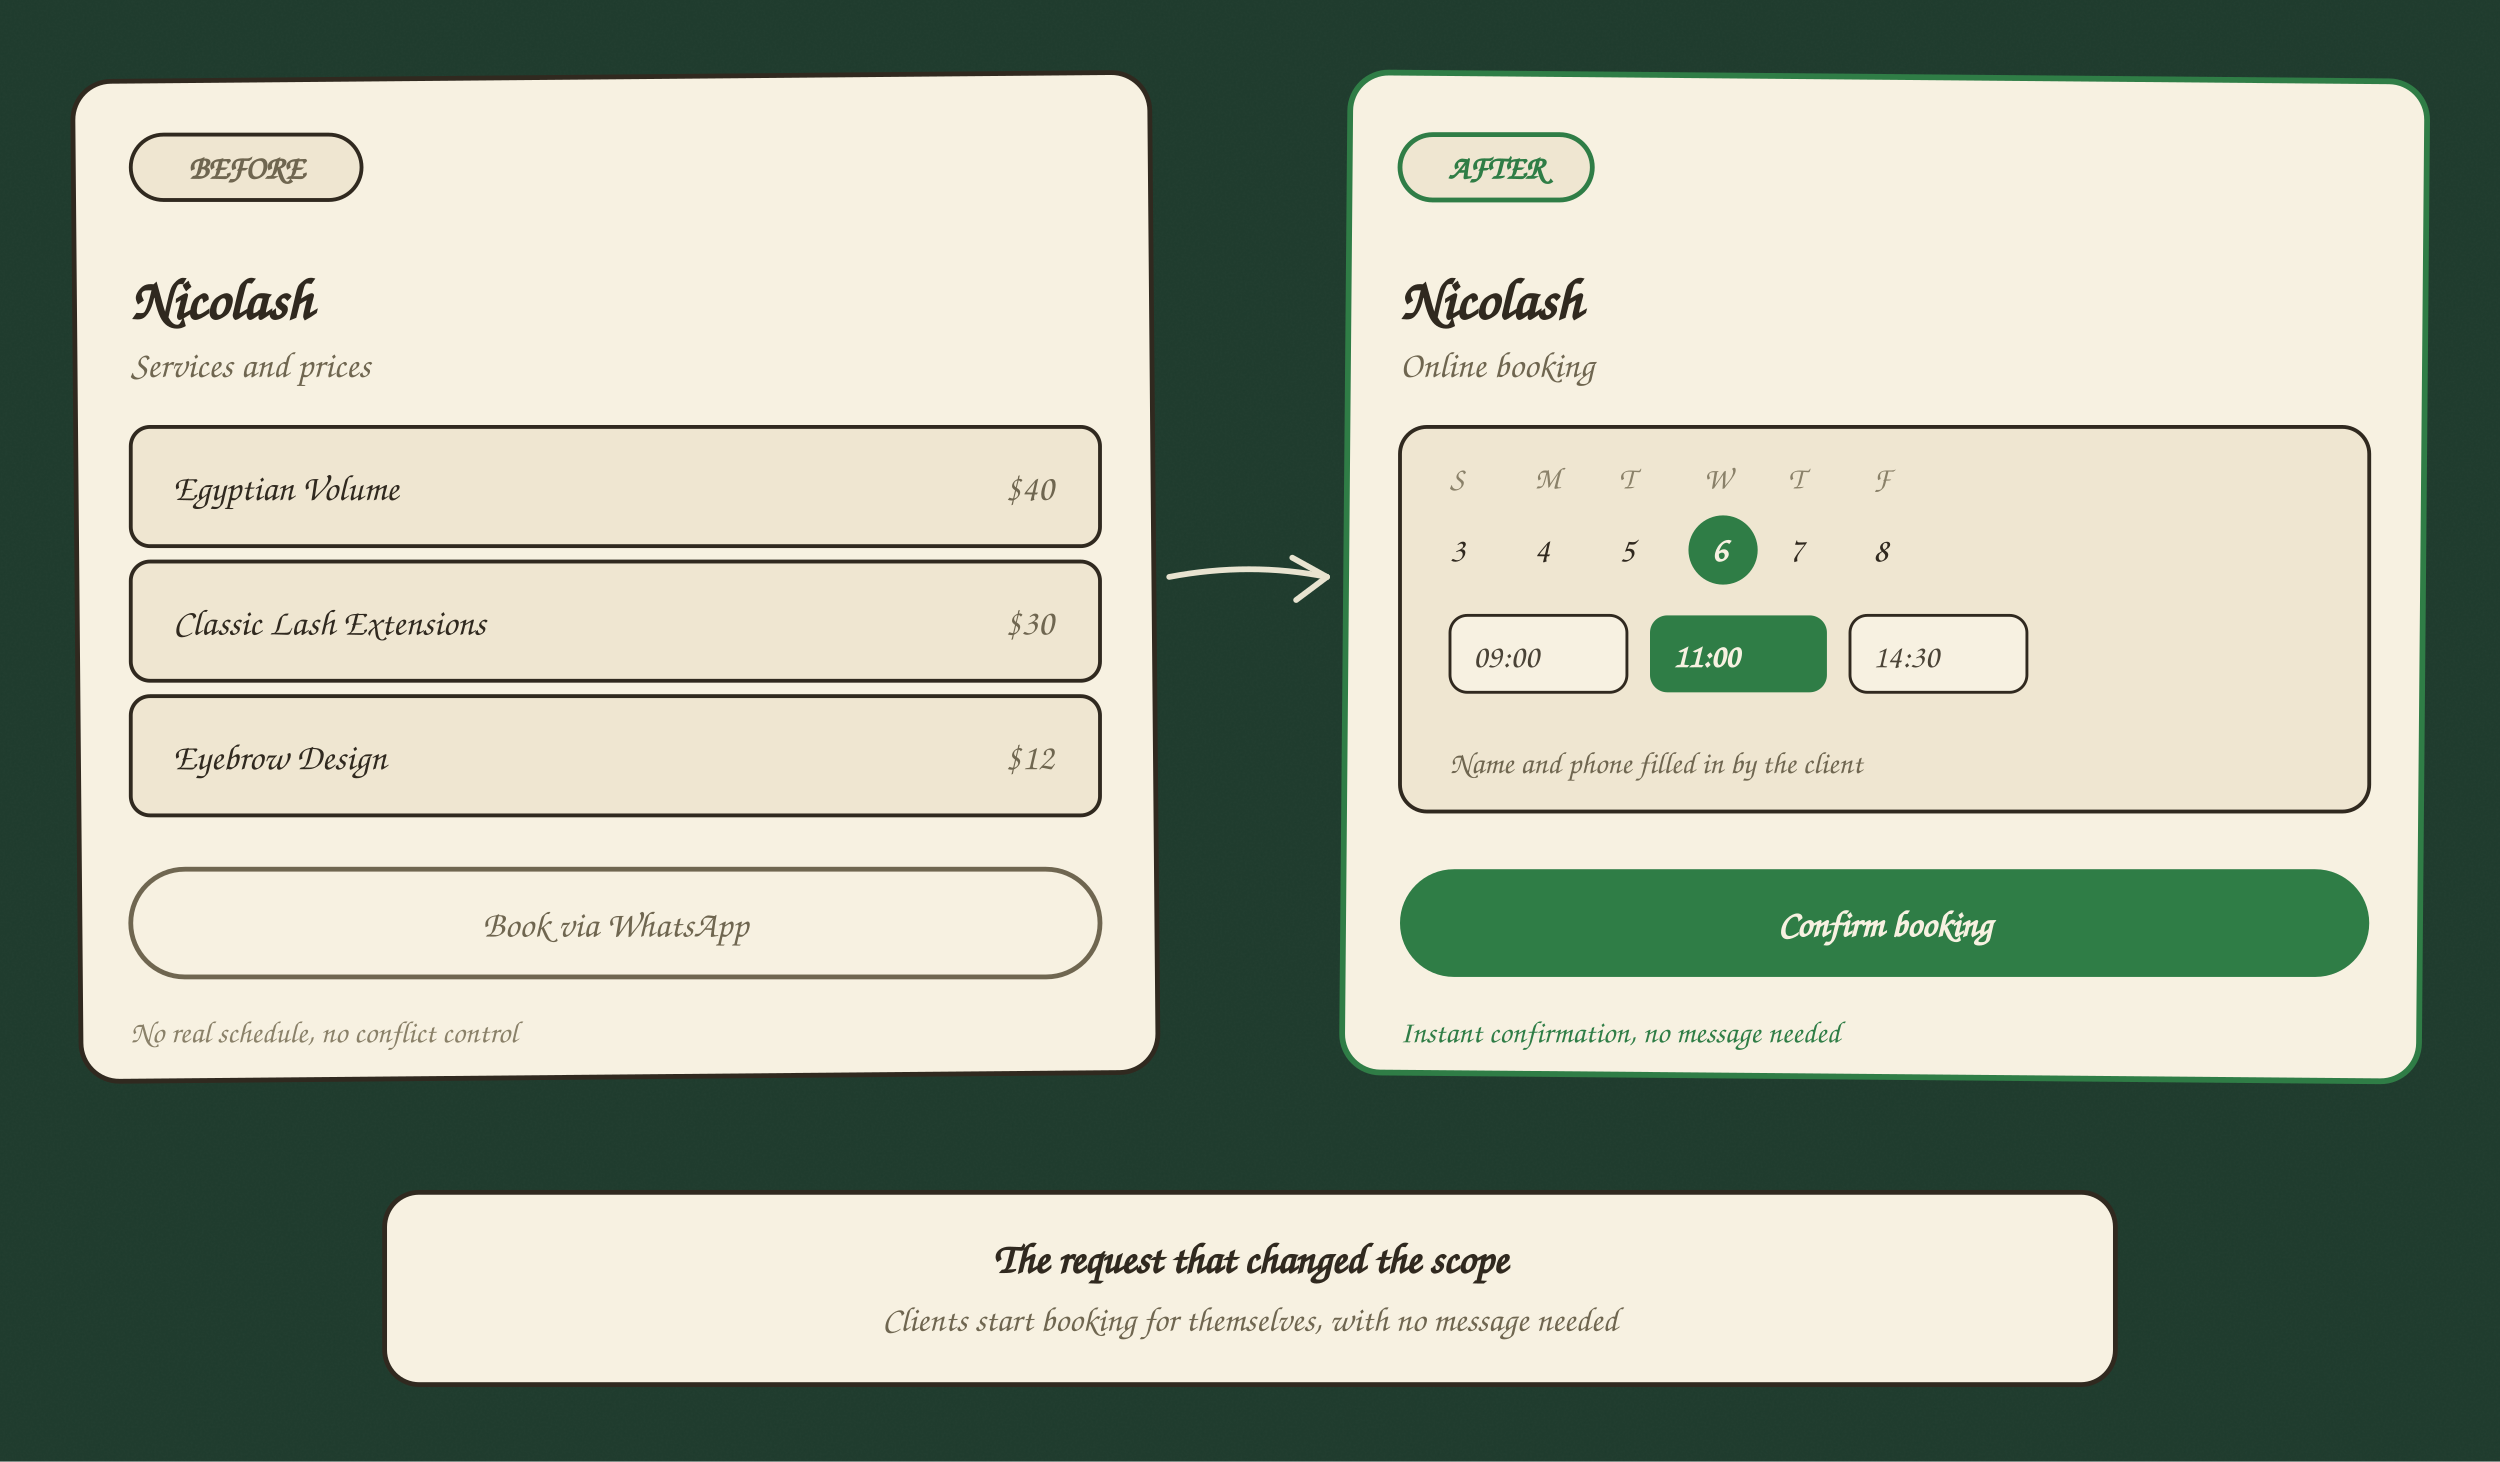
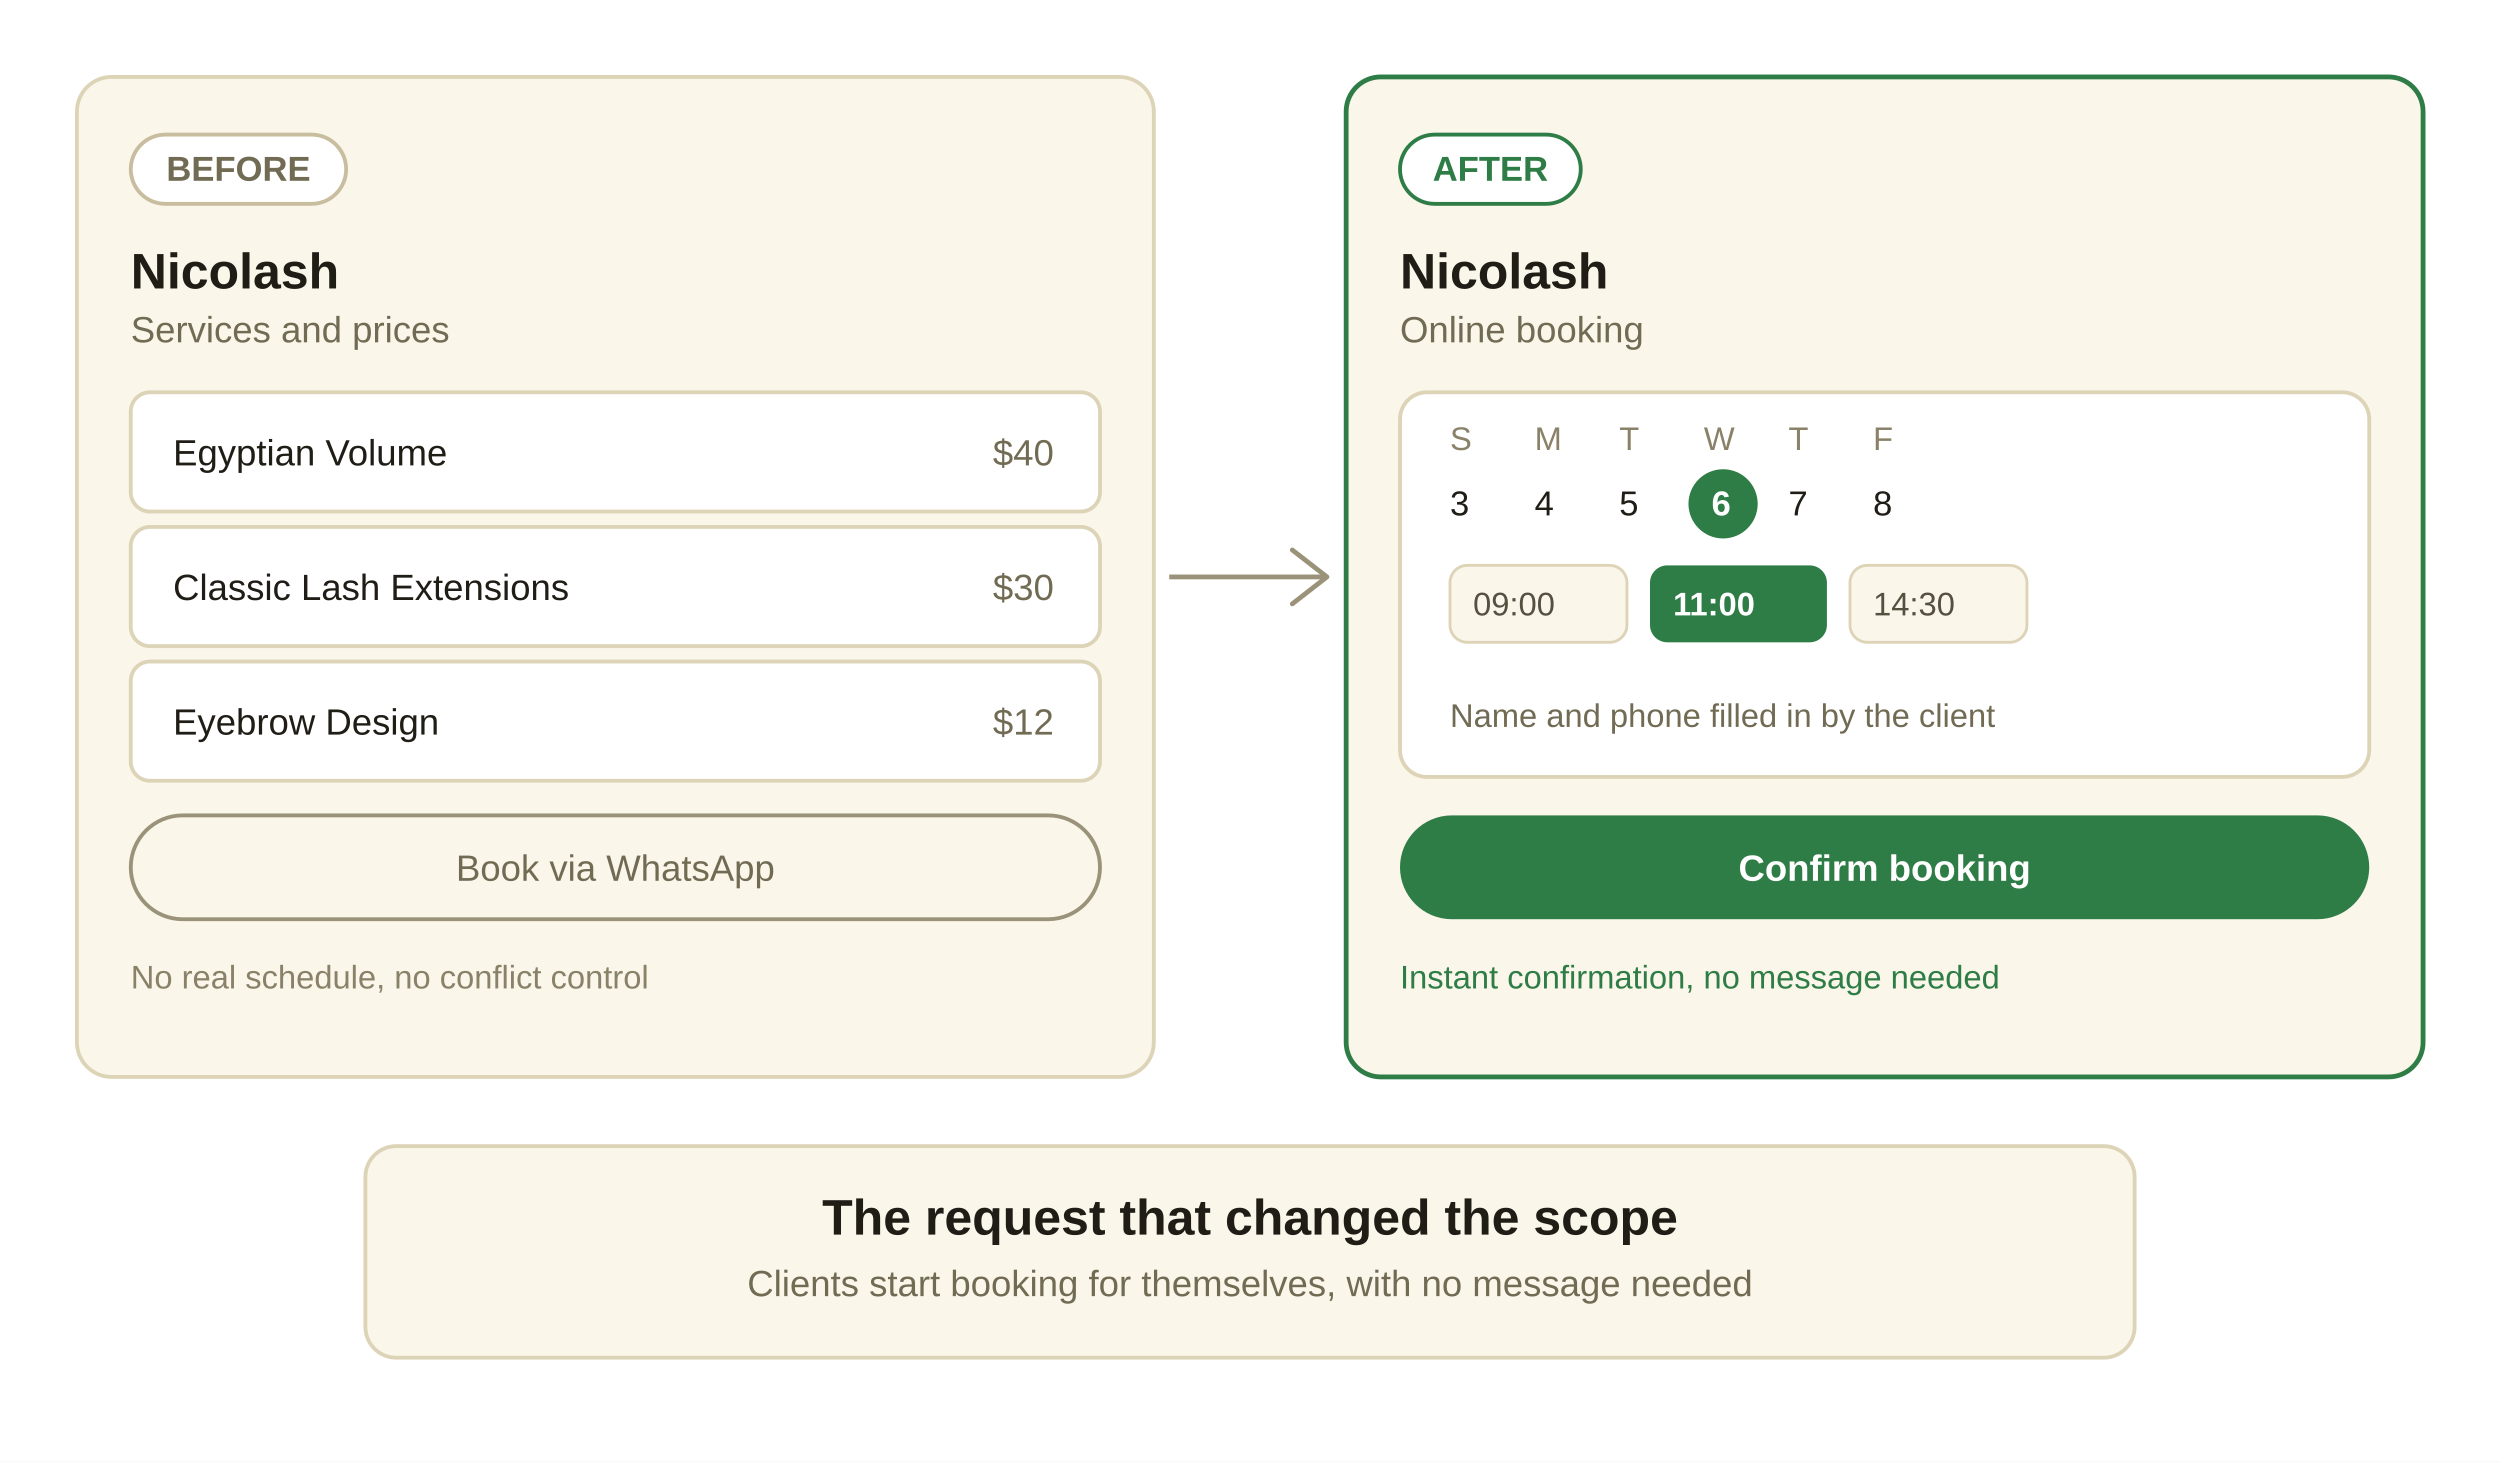
<svg xmlns="http://www.w3.org/2000/svg" viewBox="0 0 1300 760">
-   <defs>
-     <filter id="chalkDustTpEn" x="-5%" y="-5%" width="110%" height="110%">
-       <feTurbulence type="fractalNoise" baseFrequency="0.85" numOctaves="2" result="noise" />
-       <feColorMatrix in="noise" type="matrix" values="0 0 0 0 1  0 0 0 0 1  0 0 0 0 1  0 0 0 0.025 0" />
-     </filter>
-   </defs>
-   <rect width="1300" height="760" fill="#1d3a2c" />
-   <rect width="1300" height="760" filter="url(#chalkDustTpEn)" />
-   <rect x="40" y="40" width="560" height="520" rx="20" fill="#f7f1e1" stroke="#30291f" stroke-width="2.5" transform="rotate(-0.5 320 300)" />
-   <rect x="68" y="70" width="120" height="34" rx="17" fill="#efe6d1" stroke="#30291f" stroke-width="2" />
-   <text x="128" y="93" text-anchor="middle" fill="#6f6650" font-family="'Comic Sans MS','Segoe Print','Bradley Hand',cursive" font-size="17" font-weight="700">BEFORE</text>
-   <text x="68" y="166" fill="#30291f" font-family="'Comic Sans MS','Segoe Print','Bradley Hand',cursive" font-size="30" font-weight="700">Nicolash</text>
-   <text x="68" y="196" fill="#6f6650" font-family="'Comic Sans MS','Segoe Print','Bradley Hand',cursive" font-size="19">Services and prices</text>
-   <g font-family="'Comic Sans MS','Segoe Print','Bradley Hand',cursive" font-size="19" fill="#30291f">
-     <rect x="68" y="222" width="504" height="62" rx="10" fill="#efe6d1" stroke="#30291f" stroke-width="2" />
-     <text x="90" y="260">Egyptian Volume</text>
-     <text x="548" y="260" text-anchor="end" fill="#6f6650">$40</text>
-     <rect x="68" y="292" width="504" height="62" rx="10" fill="#efe6d1" stroke="#30291f" stroke-width="2" />
-     <text x="90" y="330">Classic Lash Extensions</text>
-     <text x="548" y="330" text-anchor="end" fill="#6f6650">$30</text>
-     <rect x="68" y="362" width="504" height="62" rx="10" fill="#efe6d1" stroke="#30291f" stroke-width="2" />
-     <text x="90" y="400">Eyebrow Design</text>
-     <text x="548" y="400" text-anchor="end" fill="#6f6650">$12</text>
+   <rect width="1300" height="760" fill="#ffffff" />
+   <rect x="40" y="40" width="560" height="520" rx="18" fill="#faf6ea" stroke="#ddd4b8" stroke-width="2" />
+   <rect x="68" y="70" width="112" height="36" rx="18" fill="#ffffff" stroke="#c8bd9e" stroke-width="2" />
+   <text x="124" y="94" text-anchor="middle" fill="#716b54" font-family="Arial, Helvetica, sans-serif" font-size="18" font-weight="700">BEFORE</text>
+   <text x="68" y="150" fill="#201d16" font-family="Arial, Helvetica, sans-serif" font-size="26" font-weight="700">Nicolash</text>
+   <text x="68" y="178" fill="#716b54" font-family="Arial, Helvetica, sans-serif" font-size="19">Services and prices</text>
+   <g font-family="Arial, Helvetica, sans-serif" font-size="19" fill="#201d16">
+     <rect x="68" y="204" width="504" height="62" rx="10" fill="#ffffff" stroke="#ddd4b8" stroke-width="2" />
+     <text x="90" y="242">Egyptian Volume</text>
+     <text x="548" y="242" text-anchor="end" fill="#716b54">$40</text>
+     <rect x="68" y="274" width="504" height="62" rx="10" fill="#ffffff" stroke="#ddd4b8" stroke-width="2" />
+     <text x="90" y="312">Classic Lash Extensions</text>
+     <text x="548" y="312" text-anchor="end" fill="#716b54">$30</text>
+     <rect x="68" y="344" width="504" height="62" rx="10" fill="#ffffff" stroke="#ddd4b8" stroke-width="2" />
+     <text x="90" y="382">Eyebrow Design</text>
+     <text x="548" y="382" text-anchor="end" fill="#716b54">$12</text>
  </g>
-   <rect x="68" y="452" width="504" height="56" rx="28" fill="none" stroke="#6f6650" stroke-width="2.5" />
-   <text x="320" y="487" text-anchor="middle" fill="#6f6650" font-family="'Comic Sans MS','Segoe Print','Bradley Hand',cursive" font-size="19">Book via WhatsApp</text>
-   <text x="68" y="542" fill="#8a8169" font-family="'Comic Sans MS','Segoe Print','Bradley Hand',cursive" font-size="16">No real schedule, no conflict control</text>
-   <rect x="700" y="40" width="560" height="520" rx="20" fill="#f7f1e1" stroke="#2f7d46" stroke-width="3" transform="rotate(0.5 980 300)" />
-   <rect x="728" y="70" width="100" height="34" rx="17" fill="#efe6d1" stroke="#2f7d46" stroke-width="2.5" />
-   <text x="778" y="93" text-anchor="middle" fill="#2f7d46" font-family="'Comic Sans MS','Segoe Print','Bradley Hand',cursive" font-size="17" font-weight="700">AFTER</text>
-   <text x="728" y="166" fill="#30291f" font-family="'Comic Sans MS','Segoe Print','Bradley Hand',cursive" font-size="30" font-weight="700">Nicolash</text>
-   <text x="728" y="196" fill="#6f6650" font-family="'Comic Sans MS','Segoe Print','Bradley Hand',cursive" font-size="19">Online booking</text>
-   <rect x="728" y="222" width="504" height="200" rx="14" fill="#efe6d1" stroke="#30291f" stroke-width="2" />
-   <g font-family="'Comic Sans MS','Segoe Print','Bradley Hand',cursive" font-size="16" fill="#8a8169">
-     <text x="754" y="254">S</text>
-     <text x="798" y="254">M</text>
-     <text x="842" y="254">T</text>
-     <text x="886" y="254">W</text>
-     <text x="930" y="254">T</text>
-     <text x="974" y="254">F</text>
+   <rect x="68" y="424" width="504" height="54" rx="27" fill="none" stroke="#9a937a" stroke-width="2" />
+   <text x="320" y="458" text-anchor="middle" fill="#716b54" font-family="Arial, Helvetica, sans-serif" font-size="19">Book via WhatsApp</text>
+   <text x="68" y="514" fill="#8a8169" font-family="Arial, Helvetica, sans-serif" font-size="17">No real schedule, no conflict control</text>
+   <rect x="700" y="40" width="560" height="520" rx="18" fill="#faf6ea" stroke="#2f7d46" stroke-width="2.5" />
+   <rect x="728" y="70" width="94" height="36" rx="18" fill="#ffffff" stroke="#2f7d46" stroke-width="2" />
+   <text x="775" y="94" text-anchor="middle" fill="#2f7d46" font-family="Arial, Helvetica, sans-serif" font-size="18" font-weight="700">AFTER</text>
+   <text x="728" y="150" fill="#201d16" font-family="Arial, Helvetica, sans-serif" font-size="26" font-weight="700">Nicolash</text>
+   <text x="728" y="178" fill="#716b54" font-family="Arial, Helvetica, sans-serif" font-size="19">Online booking</text>
+   <rect x="728" y="204" width="504" height="200" rx="14" fill="#ffffff" stroke="#ddd4b8" stroke-width="2" />
+   <g font-family="Arial, Helvetica, sans-serif" font-size="17" fill="#8a8169">
+     <text x="754" y="234">S</text>
+     <text x="798" y="234">M</text>
+     <text x="842" y="234">T</text>
+     <text x="886" y="234">W</text>
+     <text x="930" y="234">T</text>
+     <text x="974" y="234">F</text>
  </g>
-   <g font-family="'Comic Sans MS','Segoe Print','Bradley Hand',cursive" font-size="18" fill="#30291f">
-     <text x="754" y="292">3</text>
-     <text x="798" y="292">4</text>
-     <text x="842" y="292">5</text>
-     <circle cx="896" cy="286" r="18" fill="#2f7d46" />
-     <text x="890" y="292" fill="#f7f1e1" font-weight="700">6</text>
-     <text x="930" y="292">7</text>
-     <text x="974" y="292">8</text>
+   <g font-family="Arial, Helvetica, sans-serif" font-size="18" fill="#201d16">
+     <text x="754" y="268">3</text>
+     <text x="798" y="268">4</text>
+     <text x="842" y="268">5</text>
+     <circle cx="896" cy="262" r="18" fill="#2f7d46" />
+     <text x="890" y="268" fill="#ffffff" font-weight="700">6</text>
+     <text x="930" y="268">7</text>
+     <text x="974" y="268">8</text>
  </g>
-   <g font-family="'Comic Sans MS','Segoe Print','Bradley Hand',cursive" font-size="17">
-     <rect x="754" y="320" width="92" height="40" rx="9" fill="#f7f1e1" stroke="#30291f" stroke-width="1.5" />
-     <text x="766" y="347" fill="#4a4336">09:00</text>
-     <rect x="858" y="320" width="92" height="40" rx="9" fill="#2f7d46" />
-     <text x="870" y="347" fill="#f7f1e1" font-weight="700">11:00</text>
-     <rect x="962" y="320" width="92" height="40" rx="9" fill="#f7f1e1" stroke="#30291f" stroke-width="1.5" />
-     <text x="974" y="347" fill="#4a4336">14:30</text>
+   <g font-family="Arial, Helvetica, sans-serif" font-size="17">
+     <rect x="754" y="294" width="92" height="40" rx="9" fill="#faf6ea" stroke="#ddd4b8" stroke-width="1.5" />
+     <text x="766" y="320" fill="#55503f">09:00</text>
+     <rect x="858" y="294" width="92" height="40" rx="9" fill="#2f7d46" />
+     <text x="870" y="320" fill="#ffffff" font-weight="700">11:00</text>
+     <rect x="962" y="294" width="92" height="40" rx="9" fill="#faf6ea" stroke="#ddd4b8" stroke-width="1.5" />
+     <text x="974" y="320" fill="#55503f">14:30</text>
  </g>
-   <text x="754" y="402" fill="#6f6650" font-family="'Comic Sans MS','Segoe Print','Bradley Hand',cursive" font-size="16">Name and phone filled in by the client</text>
-   <rect x="728" y="452" width="504" height="56" rx="28" fill="#2f7d46" />
-   <text x="980" y="487" text-anchor="middle" fill="#f7f1e1" font-family="'Comic Sans MS','Segoe Print','Bradley Hand',cursive" font-size="19" font-weight="700">Confirm booking</text>
-   <text x="728" y="542" fill="#2f7d46" font-family="'Comic Sans MS','Segoe Print','Bradley Hand',cursive" font-size="16">Instant confirmation, no message needed</text>
-   <path d="M608,300 Q650,292 690,300" stroke="#e8e3d0" stroke-width="3" fill="none" stroke-linecap="round" />
-   <path d="M690,300 L672,290" stroke="#e8e3d0" stroke-width="3" stroke-linecap="round" />
-   <path d="M690,300 L674,312" stroke="#e8e3d0" stroke-width="3" stroke-linecap="round" />
-   <rect x="200" y="620" width="900" height="100" rx="18" fill="#f7f1e1" stroke="#30291f" stroke-width="2.5" />
-   <text x="650" y="662" text-anchor="middle" fill="#30291f" font-family="'Comic Sans MS','Segoe Print','Bradley Hand',cursive" font-size="22" font-weight="700">The request that changed the scope</text>
-   <text x="650" y="692" text-anchor="middle" fill="#6f6650" font-family="'Comic Sans MS','Segoe Print','Bradley Hand',cursive" font-size="18">Clients start booking for themselves, with no message needed</text>
+   <text x="754" y="378" fill="#716b54" font-family="Arial, Helvetica, sans-serif" font-size="17">Name and phone filled in by the client</text>
+   <rect x="728" y="424" width="504" height="54" rx="27" fill="#2f7d46" />
+   <text x="980" y="458" text-anchor="middle" fill="#ffffff" font-family="Arial, Helvetica, sans-serif" font-size="19" font-weight="700">Confirm booking</text>
+   <text x="728" y="514" fill="#2f7d46" font-family="Arial, Helvetica, sans-serif" font-size="17">Instant confirmation, no message needed</text>
+   <path d="M608,300 L688,300" stroke="#9a937a" stroke-width="2.5" fill="none" />
+   <path d="M672,286 L690,300 L672,314" fill="none" stroke="#9a937a" stroke-width="2.5" stroke-linecap="round" stroke-linejoin="round" />
+   <rect x="190" y="596" width="920" height="110" rx="16" fill="#faf6ea" stroke="#ddd4b8" stroke-width="2" />
+   <text x="650" y="642" text-anchor="middle" fill="#201d16" font-family="Arial, Helvetica, sans-serif" font-size="26" font-weight="700">The request that changed the scope</text>
+   <text x="650" y="674" text-anchor="middle" fill="#716b54" font-family="Arial, Helvetica, sans-serif" font-size="19">Clients start booking for themselves, with no message needed</text>
</svg>
